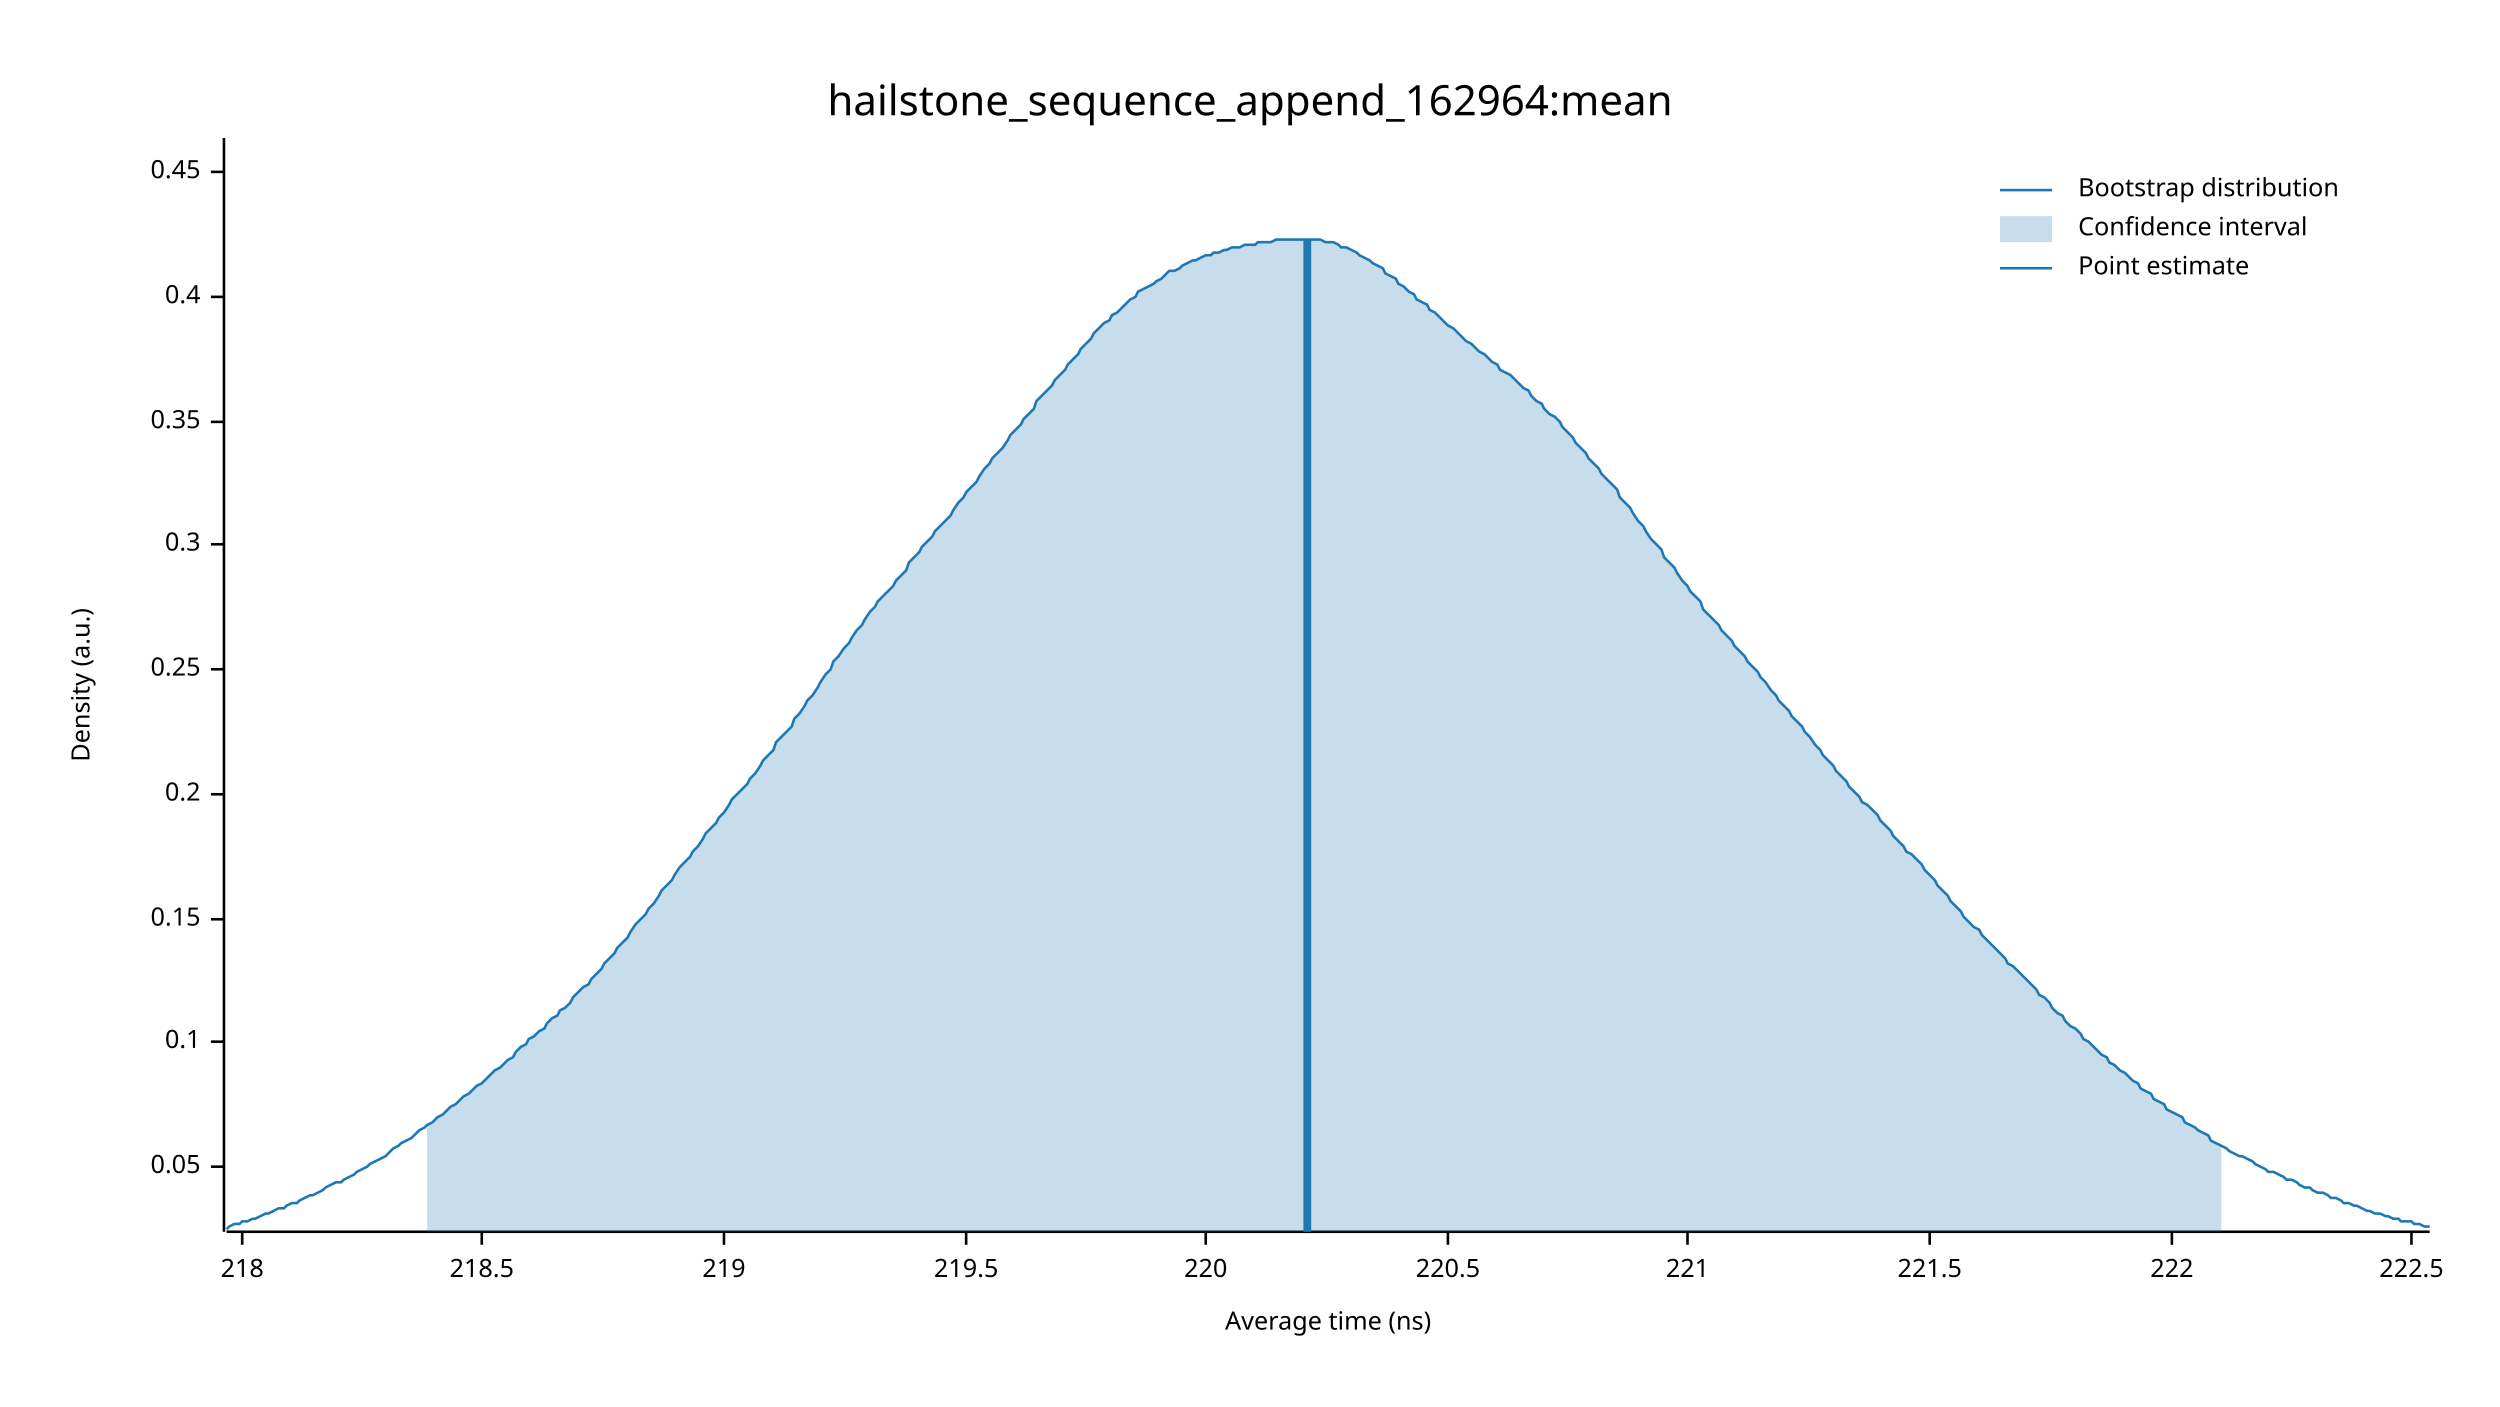
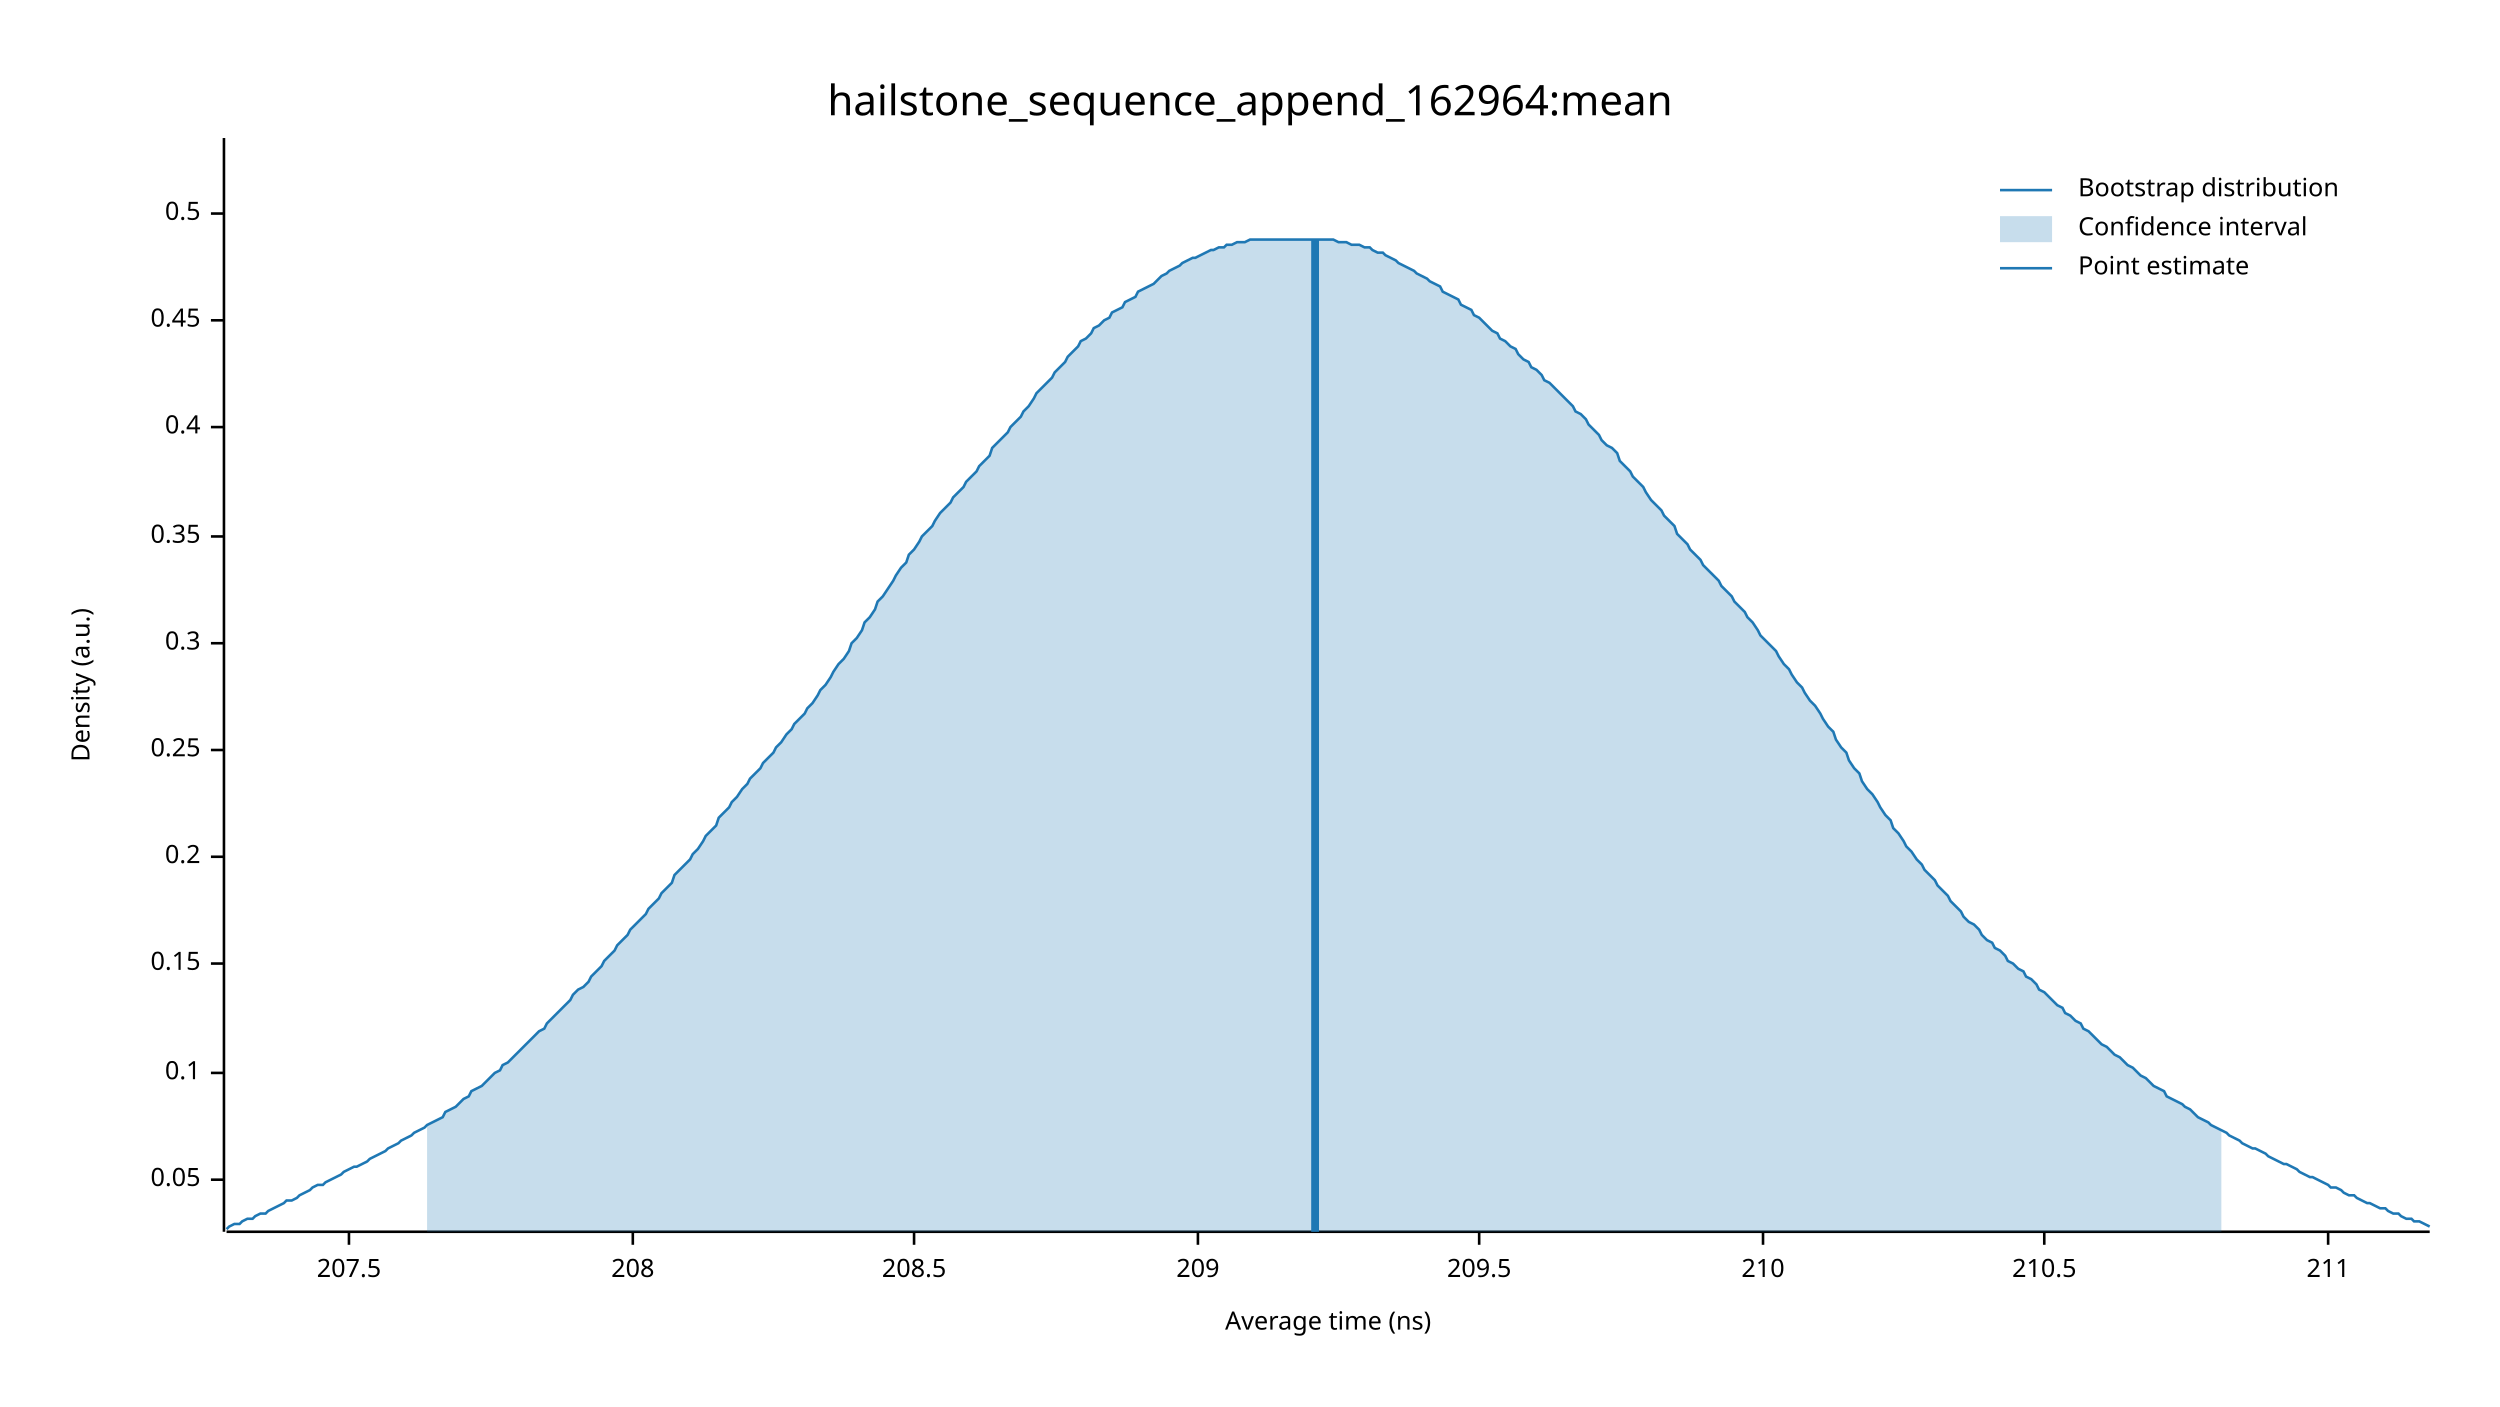
<svg xmlns="http://www.w3.org/2000/svg" width="960" height="540" viewBox="0 0 960 540">
  <text x="480" y="32" dy="0.76em" text-anchor="middle" font-family="sans-serif" font-size="16.129" opacity="1" fill="#000000">
hailstone_sequence_append_162964:mean
</text>
  <text x="27" y="263" dy="0.76em" text-anchor="middle" font-family="sans-serif" font-size="9.677" opacity="1" fill="#000000" transform="rotate(270, 27, 263)">
Density (a.u.)
</text>
  <text x="510" y="513" dy="-0.5ex" text-anchor="middle" font-family="sans-serif" font-size="9.677" opacity="1" fill="#000000">
Average time (ns)
</text>
  <polyline fill="none" opacity="1" stroke="#000000" stroke-width="1" points="86,53 86,473 " />
-   <text x="77" y="448" dy="0.5ex" text-anchor="end" font-family="sans-serif" font-size="9.677" opacity="1" fill="#000000">
+   <text x="77" y="453" dy="0.5ex" text-anchor="end" font-family="sans-serif" font-size="9.677" opacity="1" fill="#000000">
0.05
</text>
-   <polyline fill="none" opacity="1" stroke="#000000" stroke-width="1" points="81,448 86,448 " />
-   <text x="77" y="400" dy="0.5ex" text-anchor="end" font-family="sans-serif" font-size="9.677" opacity="1" fill="#000000">
+   <polyline fill="none" opacity="1" stroke="#000000" stroke-width="1" points="81,453 86,453 " />
+   <text x="77" y="412" dy="0.5ex" text-anchor="end" font-family="sans-serif" font-size="9.677" opacity="1" fill="#000000">
0.1
</text>
-   <polyline fill="none" opacity="1" stroke="#000000" stroke-width="1" points="81,400 86,400 " />
-   <text x="77" y="353" dy="0.5ex" text-anchor="end" font-family="sans-serif" font-size="9.677" opacity="1" fill="#000000">
+   <polyline fill="none" opacity="1" stroke="#000000" stroke-width="1" points="81,412 86,412 " />
+   <text x="77" y="370" dy="0.5ex" text-anchor="end" font-family="sans-serif" font-size="9.677" opacity="1" fill="#000000">
0.15
</text>
-   <polyline fill="none" opacity="1" stroke="#000000" stroke-width="1" points="81,353 86,353 " />
-   <text x="77" y="305" dy="0.5ex" text-anchor="end" font-family="sans-serif" font-size="9.677" opacity="1" fill="#000000">
+   <polyline fill="none" opacity="1" stroke="#000000" stroke-width="1" points="81,370 86,370 " />
+   <text x="77" y="329" dy="0.5ex" text-anchor="end" font-family="sans-serif" font-size="9.677" opacity="1" fill="#000000">
0.2
</text>
-   <polyline fill="none" opacity="1" stroke="#000000" stroke-width="1" points="81,305 86,305 " />
-   <text x="77" y="257" dy="0.5ex" text-anchor="end" font-family="sans-serif" font-size="9.677" opacity="1" fill="#000000">
+   <polyline fill="none" opacity="1" stroke="#000000" stroke-width="1" points="81,329 86,329 " />
+   <text x="77" y="288" dy="0.5ex" text-anchor="end" font-family="sans-serif" font-size="9.677" opacity="1" fill="#000000">
0.25
</text>
-   <polyline fill="none" opacity="1" stroke="#000000" stroke-width="1" points="81,257 86,257 " />
-   <text x="77" y="209" dy="0.5ex" text-anchor="end" font-family="sans-serif" font-size="9.677" opacity="1" fill="#000000">
+   <polyline fill="none" opacity="1" stroke="#000000" stroke-width="1" points="81,288 86,288 " />
+   <text x="77" y="247" dy="0.5ex" text-anchor="end" font-family="sans-serif" font-size="9.677" opacity="1" fill="#000000">
0.3
</text>
-   <polyline fill="none" opacity="1" stroke="#000000" stroke-width="1" points="81,209 86,209 " />
-   <text x="77" y="162" dy="0.5ex" text-anchor="end" font-family="sans-serif" font-size="9.677" opacity="1" fill="#000000">
+   <polyline fill="none" opacity="1" stroke="#000000" stroke-width="1" points="81,247 86,247 " />
+   <text x="77" y="206" dy="0.5ex" text-anchor="end" font-family="sans-serif" font-size="9.677" opacity="1" fill="#000000">
0.35
</text>
-   <polyline fill="none" opacity="1" stroke="#000000" stroke-width="1" points="81,162 86,162 " />
-   <text x="77" y="114" dy="0.5ex" text-anchor="end" font-family="sans-serif" font-size="9.677" opacity="1" fill="#000000">
+   <polyline fill="none" opacity="1" stroke="#000000" stroke-width="1" points="81,206 86,206 " />
+   <text x="77" y="164" dy="0.5ex" text-anchor="end" font-family="sans-serif" font-size="9.677" opacity="1" fill="#000000">
0.4
</text>
-   <polyline fill="none" opacity="1" stroke="#000000" stroke-width="1" points="81,114 86,114 " />
-   <text x="77" y="66" dy="0.5ex" text-anchor="end" font-family="sans-serif" font-size="9.677" opacity="1" fill="#000000">
+   <polyline fill="none" opacity="1" stroke="#000000" stroke-width="1" points="81,164 86,164 " />
+   <text x="77" y="123" dy="0.5ex" text-anchor="end" font-family="sans-serif" font-size="9.677" opacity="1" fill="#000000">
0.45
</text>
-   <polyline fill="none" opacity="1" stroke="#000000" stroke-width="1" points="81,66 86,66 " />
+   <polyline fill="none" opacity="1" stroke="#000000" stroke-width="1" points="81,123 86,123 " />
+   <text x="77" y="82" dy="0.5ex" text-anchor="end" font-family="sans-serif" font-size="9.677" opacity="1" fill="#000000">
+ 0.5
+ </text>
+   <polyline fill="none" opacity="1" stroke="#000000" stroke-width="1" points="81,82 86,82 " />
  <polyline fill="none" opacity="1" stroke="#000000" stroke-width="1" points="87,473 933,473 " />
-   <text x="93" y="483" dy="0.76em" text-anchor="middle" font-family="sans-serif" font-size="9.677" opacity="1" fill="#000000">
- 218
+   <text x="134" y="483" dy="0.76em" text-anchor="middle" font-family="sans-serif" font-size="9.677" opacity="1" fill="#000000">
+ 207.5
</text>
-   <polyline fill="none" opacity="1" stroke="#000000" stroke-width="1" points="93,473 93,478 " />
-   <text x="185" y="483" dy="0.76em" text-anchor="middle" font-family="sans-serif" font-size="9.677" opacity="1" fill="#000000">
- 218.5
+   <polyline fill="none" opacity="1" stroke="#000000" stroke-width="1" points="134,473 134,478 " />
+   <text x="243" y="483" dy="0.76em" text-anchor="middle" font-family="sans-serif" font-size="9.677" opacity="1" fill="#000000">
+ 208
</text>
-   <polyline fill="none" opacity="1" stroke="#000000" stroke-width="1" points="185,473 185,478 " />
-   <text x="278" y="483" dy="0.76em" text-anchor="middle" font-family="sans-serif" font-size="9.677" opacity="1" fill="#000000">
- 219
+   <polyline fill="none" opacity="1" stroke="#000000" stroke-width="1" points="243,473 243,478 " />
+   <text x="351" y="483" dy="0.76em" text-anchor="middle" font-family="sans-serif" font-size="9.677" opacity="1" fill="#000000">
+ 208.5
</text>
-   <polyline fill="none" opacity="1" stroke="#000000" stroke-width="1" points="278,473 278,478 " />
-   <text x="371" y="483" dy="0.76em" text-anchor="middle" font-family="sans-serif" font-size="9.677" opacity="1" fill="#000000">
- 219.5
+   <polyline fill="none" opacity="1" stroke="#000000" stroke-width="1" points="351,473 351,478 " />
+   <text x="460" y="483" dy="0.76em" text-anchor="middle" font-family="sans-serif" font-size="9.677" opacity="1" fill="#000000">
+ 209
</text>
-   <polyline fill="none" opacity="1" stroke="#000000" stroke-width="1" points="371,473 371,478 " />
-   <text x="463" y="483" dy="0.76em" text-anchor="middle" font-family="sans-serif" font-size="9.677" opacity="1" fill="#000000">
- 220
+   <polyline fill="none" opacity="1" stroke="#000000" stroke-width="1" points="460,473 460,478 " />
+   <text x="568" y="483" dy="0.76em" text-anchor="middle" font-family="sans-serif" font-size="9.677" opacity="1" fill="#000000">
+ 209.5
</text>
-   <polyline fill="none" opacity="1" stroke="#000000" stroke-width="1" points="463,473 463,478 " />
-   <text x="556" y="483" dy="0.76em" text-anchor="middle" font-family="sans-serif" font-size="9.677" opacity="1" fill="#000000">
- 220.5
+   <polyline fill="none" opacity="1" stroke="#000000" stroke-width="1" points="568,473 568,478 " />
+   <text x="677" y="483" dy="0.76em" text-anchor="middle" font-family="sans-serif" font-size="9.677" opacity="1" fill="#000000">
+ 210
</text>
-   <polyline fill="none" opacity="1" stroke="#000000" stroke-width="1" points="556,473 556,478 " />
-   <text x="648" y="483" dy="0.76em" text-anchor="middle" font-family="sans-serif" font-size="9.677" opacity="1" fill="#000000">
- 221
+   <polyline fill="none" opacity="1" stroke="#000000" stroke-width="1" points="677,473 677,478 " />
+   <text x="785" y="483" dy="0.76em" text-anchor="middle" font-family="sans-serif" font-size="9.677" opacity="1" fill="#000000">
+ 210.5
</text>
-   <polyline fill="none" opacity="1" stroke="#000000" stroke-width="1" points="648,473 648,478 " />
-   <text x="741" y="483" dy="0.76em" text-anchor="middle" font-family="sans-serif" font-size="9.677" opacity="1" fill="#000000">
- 221.5
+   <polyline fill="none" opacity="1" stroke="#000000" stroke-width="1" points="785,473 785,478 " />
+   <text x="894" y="483" dy="0.76em" text-anchor="middle" font-family="sans-serif" font-size="9.677" opacity="1" fill="#000000">
+ 211
</text>
-   <polyline fill="none" opacity="1" stroke="#000000" stroke-width="1" points="741,473 741,478 " />
-   <text x="834" y="483" dy="0.76em" text-anchor="middle" font-family="sans-serif" font-size="9.677" opacity="1" fill="#000000">
- 222
- </text>
-   <polyline fill="none" opacity="1" stroke="#000000" stroke-width="1" points="834,473 834,478 " />
-   <text x="926" y="483" dy="0.76em" text-anchor="middle" font-family="sans-serif" font-size="9.677" opacity="1" fill="#000000">
- 222.5
- </text>
-   <polyline fill="none" opacity="1" stroke="#000000" stroke-width="1" points="926,473 926,478 " />
-   <polyline fill="none" opacity="1" stroke="#1F78B4" stroke-width="1" points="87,472 88,471 90,470 92,470 93,469 95,469 97,468 98,468 100,467 102,466 103,466 105,465 107,464 109,464 110,463 112,462 114,462 115,461 117,460 119,459 120,459 122,458 124,457 125,456 127,455 129,454 131,454 132,453 134,452 136,451 137,450 139,449 141,448 142,447 144,446 146,445 148,444 149,443 151,441 153,440 154,439 156,438 158,437 159,436 161,434 163,433 164,432 166,431 168,429 170,428 171,427 173,425 175,424 176,423 178,421 180,420 181,419 183,417 185,416 187,414 188,413 190,411 192,410 193,409 195,407 197,406 198,404 200,402 202,401 203,399 205,398 207,396 209,395 210,393 212,391 214,390 215,388 217,387 219,385 220,383 222,381 224,379 226,378 227,376 229,374 231,372 232,370 234,368 236,366 237,364 239,362 241,360 242,358 244,355 246,353 248,351 249,349 251,347 253,344 254,342 256,340 258,338 259,336 261,333 263,331 265,329 266,327 268,325 270,322 271,320 273,318 275,316 276,314 278,312 280,309 281,307 283,305 285,303 287,301 288,299 290,297 292,294 293,292 295,290 297,288 298,285 300,283 302,281 304,279 305,276 307,274 309,271 310,269 312,267 314,264 315,262 317,259 319,257 320,254 322,252 324,249 326,247 327,245 329,242 331,240 332,238 334,235 336,233 337,231 339,229 341,227 343,225 344,223 346,221 348,219 349,216 351,214 353,212 354,210 356,208 358,206 359,204 361,202 363,200 365,198 366,196 368,193 370,191 371,189 373,187 375,185 376,183 378,180 380,178 381,176 383,174 385,172 387,169 388,167 390,165 392,163 393,161 395,159 397,157 398,154 400,152 402,150 404,148 405,146 407,144 409,142 410,140 412,138 414,136 415,134 417,132 419,130 420,128 422,126 424,124 426,123 427,121 429,120 431,118 432,117 434,115 436,114 437,112 439,111 441,110 443,109 444,108 446,107 448,105 449,104 451,104 453,103 454,102 456,101 458,100 459,100 461,99 463,98 465,98 466,97 468,97 470,96 471,96 473,95 475,95 476,95 478,94 480,94 482,94 483,93 485,93 487,93 488,93 490,92 492,92 493,92 495,92 497,92 498,92 500,92 502,92 504,92 505,92 507,92 509,93 510,93 512,93 514,94 515,95 517,95 519,96 521,97 522,98 524,99 526,100 527,101 529,102 531,103 532,105 534,106 536,107 537,109 539,110 541,112 543,113 544,115 546,116 548,117 549,119 551,120 553,122 554,123 556,125 558,126 560,128 561,129 563,131 565,132 566,133 568,135 570,136 571,137 573,139 575,140 576,142 578,143 580,144 582,146 583,147 585,149 587,150 588,152 590,154 592,155 593,157 595,159 597,160 599,162 600,164 602,166 604,168 605,170 607,172 609,174 610,176 612,178 614,180 615,182 617,184 619,186 621,188 622,191 624,193 626,195 627,197 629,200 631,202 632,204 634,207 636,209 638,211 639,214 641,216 643,218 644,220 646,223 648,225 649,227 651,229 653,231 654,234 656,236 658,238 660,240 661,242 663,244 665,246 666,248 668,250 670,252 671,254 673,256 675,258 676,260 678,262 680,265 682,267 683,269 685,271 687,273 688,275 690,277 692,279 693,281 695,283 697,286 699,288 700,290 702,292 704,294 705,296 707,298 709,300 710,302 712,304 714,306 715,308 717,309 719,311 721,313 722,315 724,317 726,319 727,321 729,323 731,325 732,327 734,328 736,330 738,332 739,334 741,336 743,338 744,340 746,342 748,344 749,346 751,348 753,350 754,352 756,354 758,356 760,357 761,359 763,361 765,363 766,364 768,366 770,368 771,370 773,371 775,373 777,375 778,376 780,378 782,380 783,382 785,383 787,385 788,387 790,389 792,390 793,392 795,394 797,395 799,397 800,399 802,400 804,402 805,403 807,405 809,406 810,408 812,409 814,411 816,412 817,413 819,415 821,416 822,418 824,419 826,420 827,422 829,423 831,424 832,426 834,427 836,428 838,429 839,431 841,432 843,433 844,434 846,435 848,436 849,438 851,439 853,440 855,441 856,442 858,443 860,444 861,444 863,445 865,446 866,447 868,448 870,449 871,450 873,450 875,451 877,452 878,453 880,453 882,454 883,455 885,456 887,456 888,457 890,458 892,458 894,459 895,460 897,460 899,461 900,462 902,462 904,463 905,463 907,464 909,465 910,465 912,466 914,466 916,467 917,467 919,468 921,468 922,469 924,469 926,469 927,470 929,470 931,471 933,471 " />
-   <polygon opacity="0.25" fill="#1F78B4" points="164,432 166,431 168,429 170,428 171,427 173,425 175,424 176,423 178,421 180,420 181,419 183,417 185,416 187,414 188,413 190,411 192,410 193,409 195,407 197,406 198,404 200,402 202,401 203,399 205,398 207,396 209,395 210,393 212,391 214,390 215,388 217,387 219,385 220,383 222,381 224,379 226,378 227,376 229,374 231,372 232,370 234,368 236,366 237,364 239,362 241,360 242,358 244,355 246,353 248,351 249,349 251,347 253,344 254,342 256,340 258,338 259,336 261,333 263,331 265,329 266,327 268,325 270,322 271,320 273,318 275,316 276,314 278,312 280,309 281,307 283,305 285,303 287,301 288,299 290,297 292,294 293,292 295,290 297,288 298,285 300,283 302,281 304,279 305,276 307,274 309,271 310,269 312,267 314,264 315,262 317,259 319,257 320,254 322,252 324,249 326,247 327,245 329,242 331,240 332,238 334,235 336,233 337,231 339,229 341,227 343,225 344,223 346,221 348,219 349,216 351,214 353,212 354,210 356,208 358,206 359,204 361,202 363,200 365,198 366,196 368,193 370,191 371,189 373,187 375,185 376,183 378,180 380,178 381,176 383,174 385,172 387,169 388,167 390,165 392,163 393,161 395,159 397,157 398,154 400,152 402,150 404,148 405,146 407,144 409,142 410,140 412,138 414,136 415,134 417,132 419,130 420,128 422,126 424,124 426,123 427,121 429,120 431,118 432,117 434,115 436,114 437,112 439,111 441,110 443,109 444,108 446,107 448,105 449,104 451,104 453,103 454,102 456,101 458,100 459,100 461,99 463,98 465,98 466,97 468,97 470,96 471,96 473,95 475,95 476,95 478,94 480,94 482,94 483,93 485,93 487,93 488,93 490,92 492,92 493,92 495,92 497,92 498,92 500,92 502,92 504,92 505,92 507,92 509,93 510,93 512,93 514,94 515,95 517,95 519,96 521,97 522,98 524,99 526,100 527,101 529,102 531,103 532,105 534,106 536,107 537,109 539,110 541,112 543,113 544,115 546,116 548,117 549,119 551,120 553,122 554,123 556,125 558,126 560,128 561,129 563,131 565,132 566,133 568,135 570,136 571,137 573,139 575,140 576,142 578,143 580,144 582,146 583,147 585,149 587,150 588,152 590,154 592,155 593,157 595,159 597,160 599,162 600,164 602,166 604,168 605,170 607,172 609,174 610,176 612,178 614,180 615,182 617,184 619,186 621,188 622,191 624,193 626,195 627,197 629,200 631,202 632,204 634,207 636,209 638,211 639,214 641,216 643,218 644,220 646,223 648,225 649,227 651,229 653,231 654,234 656,236 658,238 660,240 661,242 663,244 665,246 666,248 668,250 670,252 671,254 673,256 675,258 676,260 678,262 680,265 682,267 683,269 685,271 687,273 688,275 690,277 692,279 693,281 695,283 697,286 699,288 700,290 702,292 704,294 705,296 707,298 709,300 710,302 712,304 714,306 715,308 717,309 719,311 721,313 722,315 724,317 726,319 727,321 729,323 731,325 732,327 734,328 736,330 738,332 739,334 741,336 743,338 744,340 746,342 748,344 749,346 751,348 753,350 754,352 756,354 758,356 760,357 761,359 763,361 765,363 766,364 768,366 770,368 771,370 773,371 775,373 777,375 778,376 780,378 782,380 783,382 785,383 787,385 788,387 790,389 792,390 793,392 795,394 797,395 799,397 800,399 802,400 804,402 805,403 807,405 809,406 810,408 812,409 814,411 816,412 817,413 819,415 821,416 822,418 824,419 826,420 827,422 829,423 831,424 832,426 834,427 836,428 838,429 839,431 841,432 843,433 844,434 846,435 848,436 849,438 851,439 853,440 853,473 164,473 " />
-   <polyline fill="none" opacity="1" stroke="#1F78B4" stroke-width="3" points="502,473 502,92 " />
+   <polyline fill="none" opacity="1" stroke="#000000" stroke-width="1" points="894,473 894,478 " />
+   <polyline fill="none" opacity="1" stroke="#1F78B4" stroke-width="1" points="87,472 88,471 90,470 92,470 93,469 95,468 97,468 98,467 100,466 102,466 103,465 105,464 107,463 109,462 110,461 112,461 114,460 115,459 117,458 119,457 120,456 122,455 124,455 125,454 127,453 129,452 131,451 132,450 134,449 136,448 137,448 139,447 141,446 142,445 144,444 146,443 148,442 149,441 151,440 153,439 154,438 156,437 158,436 159,435 161,434 163,433 164,432 166,431 168,430 170,429 171,427 173,426 175,425 176,424 178,422 180,421 181,419 183,418 185,417 187,415 188,414 190,412 192,411 193,409 195,408 197,406 198,405 200,403 202,401 203,400 205,398 207,396 209,395 210,393 212,391 214,389 215,388 217,386 219,384 220,382 222,380 224,379 226,377 227,375 229,373 231,371 232,369 234,367 236,365 237,363 239,361 241,359 242,357 244,355 246,353 248,351 249,349 251,347 253,345 254,343 256,341 258,339 259,336 261,334 263,332 265,330 266,328 268,326 270,323 271,321 273,319 275,317 276,314 278,312 280,310 281,308 283,306 285,303 287,301 288,299 290,297 292,295 293,293 295,291 297,289 298,287 300,285 302,282 304,280 305,278 307,276 309,274 310,272 312,270 314,267 315,265 317,263 319,260 320,258 322,255 324,253 326,250 327,247 329,245 331,242 332,239 334,237 336,234 337,231 339,229 341,226 343,223 344,221 346,218 348,216 349,213 351,211 353,208 354,206 356,204 358,202 359,200 361,197 363,195 365,193 366,191 368,189 370,187 371,185 373,183 375,181 376,179 378,177 380,175 381,172 383,170 385,168 387,166 388,164 390,162 392,160 393,158 395,156 397,153 398,151 400,149 402,147 404,145 405,143 407,141 409,139 410,137 412,135 414,133 415,131 417,130 419,128 420,126 422,125 424,123 426,122 427,120 429,119 431,118 432,116 434,115 436,114 437,112 439,111 441,110 443,109 444,108 446,106 448,105 449,104 451,103 453,102 454,101 456,100 458,99 459,99 461,98 463,97 465,96 466,96 468,95 470,95 471,94 473,94 475,93 476,93 478,93 480,92 482,92 483,92 485,92 487,92 488,92 490,92 492,92 493,92 495,92 497,92 498,92 500,92 502,92 504,92 505,92 507,92 509,92 510,92 512,92 514,93 515,93 517,93 519,94 521,94 522,94 524,95 526,95 527,96 529,97 531,97 532,98 534,99 536,100 537,101 539,102 541,103 543,104 544,105 546,106 548,107 549,108 551,109 553,110 554,112 556,113 558,114 560,115 561,117 563,118 565,119 566,121 568,122 570,124 571,125 573,127 575,128 576,130 578,131 580,133 582,134 583,136 585,138 587,139 588,141 590,142 592,144 593,146 595,147 597,149 599,151 600,152 602,154 604,156 605,158 607,159 609,161 610,163 612,165 614,167 615,169 617,171 619,172 621,174 622,177 624,179 626,181 627,183 629,185 631,187 632,189 634,192 636,194 638,196 639,198 641,200 643,202 644,205 646,207 648,209 649,211 651,213 653,215 654,217 656,219 658,221 660,223 661,225 663,227 665,229 666,231 668,233 670,235 671,237 673,239 675,242 676,244 678,246 680,248 682,250 683,252 685,255 687,257 688,259 690,262 692,264 693,266 695,269 697,271 699,274 700,276 702,279 704,281 705,284 707,287 709,289 710,292 712,295 714,297 715,300 717,303 719,305 721,308 722,310 724,313 726,315 727,318 729,320 731,323 732,325 734,327 736,330 738,332 739,334 741,336 743,338 744,340 746,342 748,344 749,346 751,348 753,350 754,352 756,354 758,355 760,357 761,359 763,361 765,362 766,364 768,365 770,367 771,369 773,370 775,372 777,373 778,375 780,376 782,378 783,380 785,381 787,383 788,384 790,386 792,387 793,389 795,390 797,392 799,393 800,395 802,396 804,398 805,399 807,401 809,402 810,403 812,405 814,406 816,408 817,409 819,410 821,412 822,413 824,414 826,416 827,417 829,418 831,419 832,421 834,422 836,423 838,424 839,425 841,426 843,428 844,429 846,430 848,431 849,432 851,433 853,434 855,435 856,436 858,437 860,438 861,439 863,440 865,441 866,441 868,442 870,443 871,444 873,445 875,446 877,447 878,447 880,448 882,449 883,450 885,451 887,452 888,452 890,453 892,454 894,455 895,456 897,456 899,457 900,458 902,459 904,459 905,460 907,461 909,462 910,462 912,463 914,464 916,464 917,465 919,466 921,466 922,467 924,468 926,468 927,469 929,469 931,470 933,471 " />
+   <polygon opacity="0.25" fill="#1F78B4" points="164,432 166,431 168,430 170,429 171,427 173,426 175,425 176,424 178,422 180,421 181,419 183,418 185,417 187,415 188,414 190,412 192,411 193,409 195,408 197,406 198,405 200,403 202,401 203,400 205,398 207,396 209,395 210,393 212,391 214,389 215,388 217,386 219,384 220,382 222,380 224,379 226,377 227,375 229,373 231,371 232,369 234,367 236,365 237,363 239,361 241,359 242,357 244,355 246,353 248,351 249,349 251,347 253,345 254,343 256,341 258,339 259,336 261,334 263,332 265,330 266,328 268,326 270,323 271,321 273,319 275,317 276,314 278,312 280,310 281,308 283,306 285,303 287,301 288,299 290,297 292,295 293,293 295,291 297,289 298,287 300,285 302,282 304,280 305,278 307,276 309,274 310,272 312,270 314,267 315,265 317,263 319,260 320,258 322,255 324,253 326,250 327,247 329,245 331,242 332,239 334,237 336,234 337,231 339,229 341,226 343,223 344,221 346,218 348,216 349,213 351,211 353,208 354,206 356,204 358,202 359,200 361,197 363,195 365,193 366,191 368,189 370,187 371,185 373,183 375,181 376,179 378,177 380,175 381,172 383,170 385,168 387,166 388,164 390,162 392,160 393,158 395,156 397,153 398,151 400,149 402,147 404,145 405,143 407,141 409,139 410,137 412,135 414,133 415,131 417,130 419,128 420,126 422,125 424,123 426,122 427,120 429,119 431,118 432,116 434,115 436,114 437,112 439,111 441,110 443,109 444,108 446,106 448,105 449,104 451,103 453,102 454,101 456,100 458,99 459,99 461,98 463,97 465,96 466,96 468,95 470,95 471,94 473,94 475,93 476,93 478,93 480,92 482,92 483,92 485,92 487,92 488,92 490,92 492,92 493,92 495,92 497,92 498,92 500,92 502,92 504,92 505,92 507,92 509,92 510,92 512,92 514,93 515,93 517,93 519,94 521,94 522,94 524,95 526,95 527,96 529,97 531,97 532,98 534,99 536,100 537,101 539,102 541,103 543,104 544,105 546,106 548,107 549,108 551,109 553,110 554,112 556,113 558,114 560,115 561,117 563,118 565,119 566,121 568,122 570,124 571,125 573,127 575,128 576,130 578,131 580,133 582,134 583,136 585,138 587,139 588,141 590,142 592,144 593,146 595,147 597,149 599,151 600,152 602,154 604,156 605,158 607,159 609,161 610,163 612,165 614,167 615,169 617,171 619,172 621,174 622,177 624,179 626,181 627,183 629,185 631,187 632,189 634,192 636,194 638,196 639,198 641,200 643,202 644,205 646,207 648,209 649,211 651,213 653,215 654,217 656,219 658,221 660,223 661,225 663,227 665,229 666,231 668,233 670,235 671,237 673,239 675,242 676,244 678,246 680,248 682,250 683,252 685,255 687,257 688,259 690,262 692,264 693,266 695,269 697,271 699,274 700,276 702,279 704,281 705,284 707,287 709,289 710,292 712,295 714,297 715,300 717,303 719,305 721,308 722,310 724,313 726,315 727,318 729,320 731,323 732,325 734,327 736,330 738,332 739,334 741,336 743,338 744,340 746,342 748,344 749,346 751,348 753,350 754,352 756,354 758,355 760,357 761,359 763,361 765,362 766,364 768,365 770,367 771,369 773,370 775,372 777,373 778,375 780,376 782,378 783,380 785,381 787,383 788,384 790,386 792,387 793,389 795,390 797,392 799,393 800,395 802,396 804,398 805,399 807,401 809,402 810,403 812,405 814,406 816,408 817,409 819,410 821,412 822,413 824,414 826,416 827,417 829,418 831,419 832,421 834,422 836,423 838,424 839,425 841,426 843,428 844,429 846,430 848,431 849,432 851,433 853,434 853,473 164,473 " />
+   <polyline fill="none" opacity="1" stroke="#1F78B4" stroke-width="3" points="505,473 505,92 " />
  <text x="798" y="68" dy="0.76em" text-anchor="start" font-family="sans-serif" font-size="9.677" opacity="1" fill="#000000">
Bootstrap distribution
</text>
  <text x="798" y="83" dy="0.76em" text-anchor="start" font-family="sans-serif" font-size="9.677" opacity="1" fill="#000000">
Confidence interval
</text>
  <text x="798" y="98" dy="0.76em" text-anchor="start" font-family="sans-serif" font-size="9.677" opacity="1" fill="#000000">
Point estimate
</text>
  <polyline fill="none" opacity="1" stroke="#1F78B4" stroke-width="1" points="768,73 788,73 " />
  <rect x="768" y="83" width="20" height="10" opacity="0.25" fill="#1F78B4" stroke="none" />
  <polyline fill="none" opacity="1" stroke="#1F78B4" stroke-width="1" points="768,103 788,103 " />
</svg>
